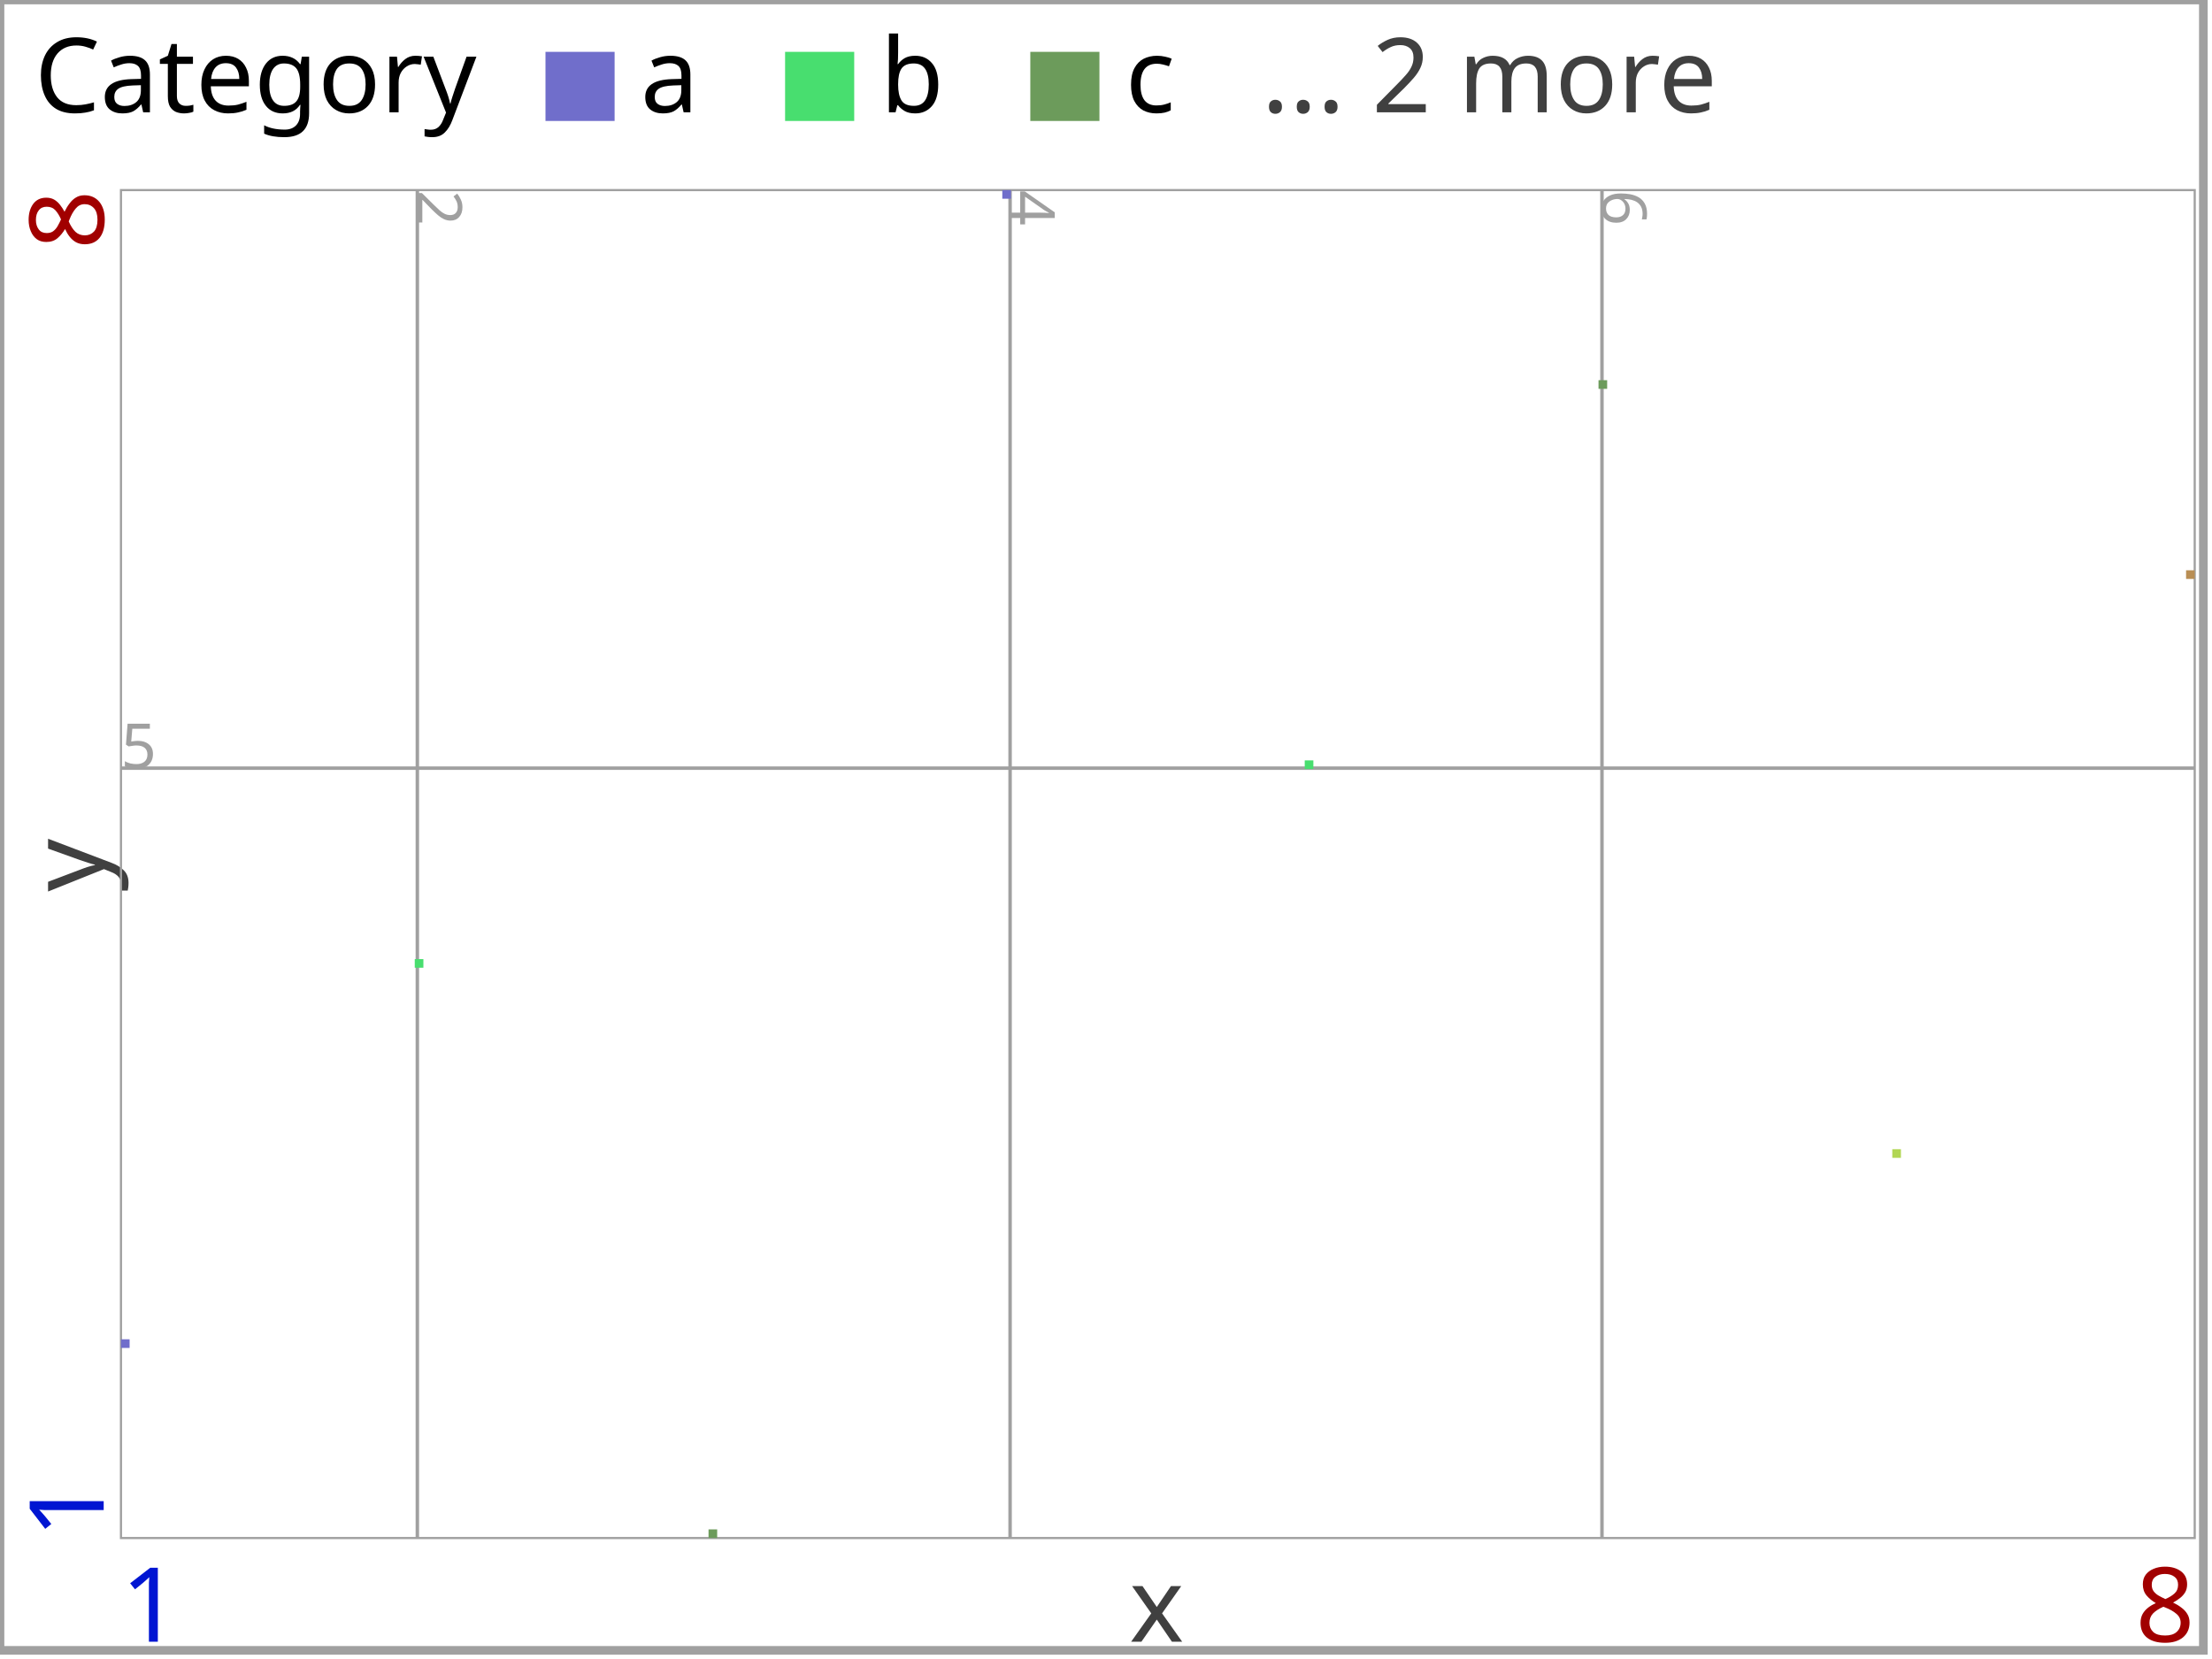
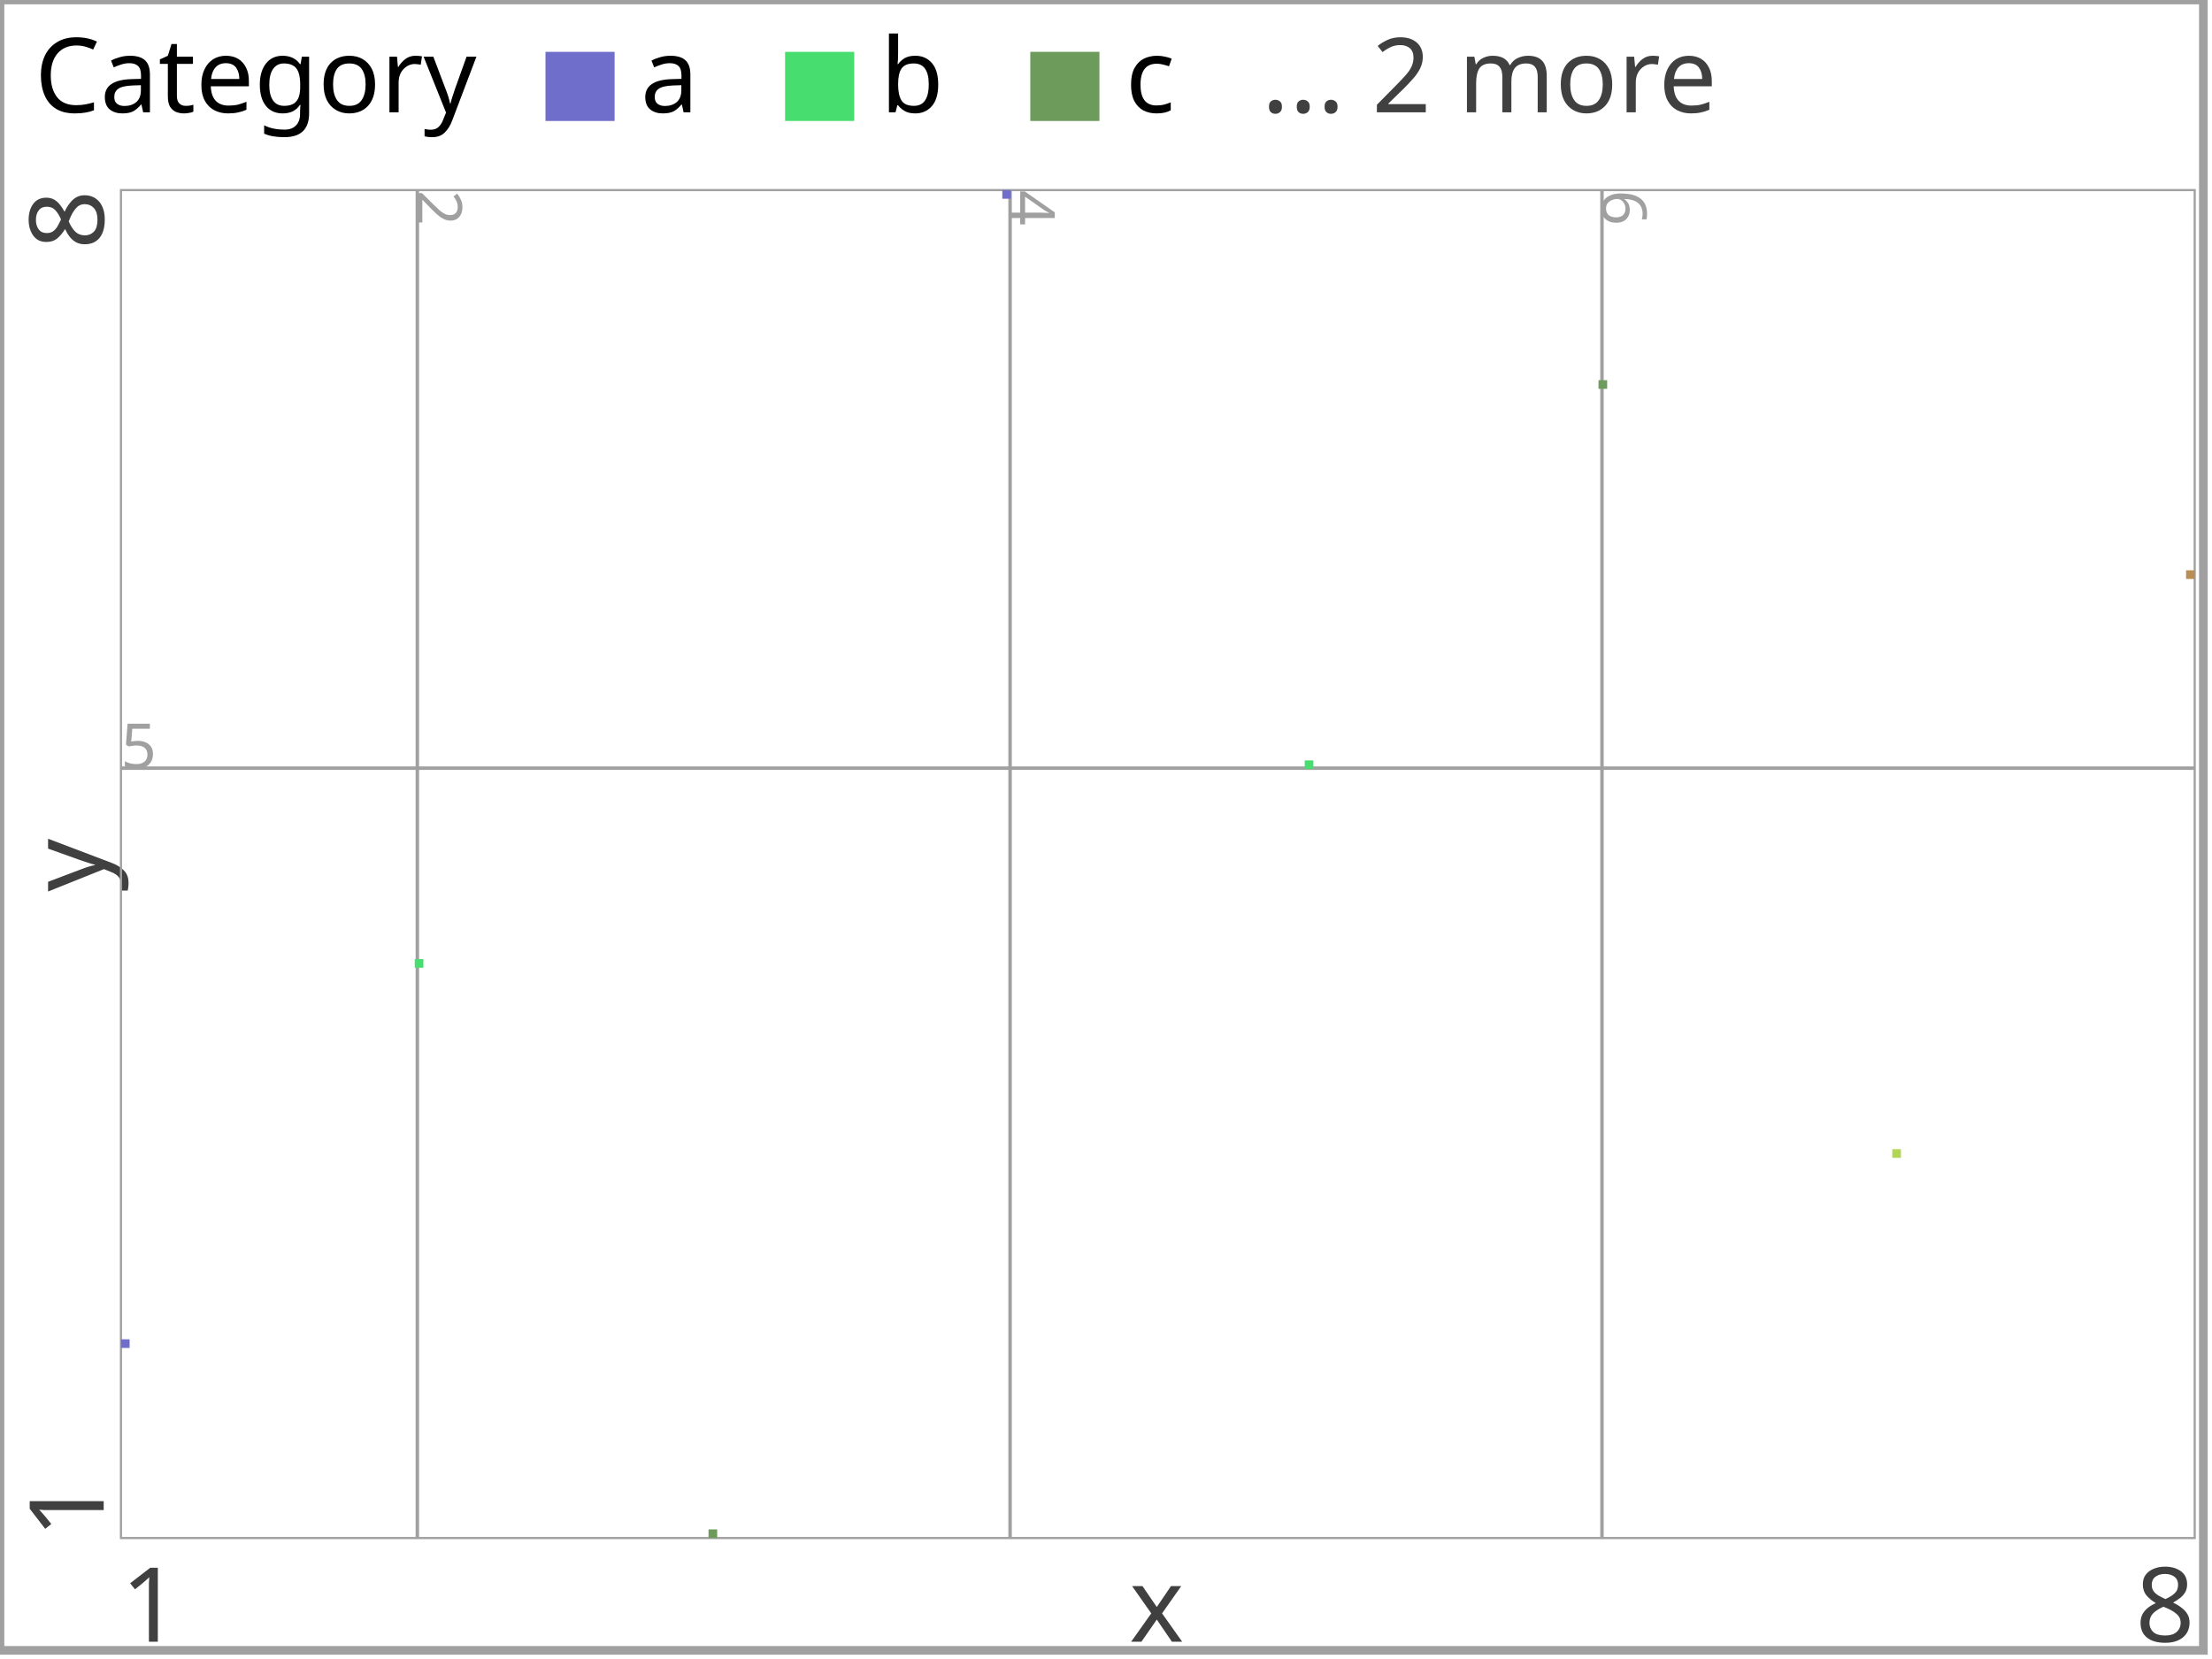
<svg xmlns="http://www.w3.org/2000/svg" id="xyp_TESTID" x="0" y="0" width="256" height="192" font-family="'Noto Sans', sans-serif">
  <defs>
    <clipPath id="plotClip-TESTID">
      <rect x="13" y="21" width="242" height="158" />
    </clipPath>
  </defs>
  <style> .rect-group-TESTID rect { width: 1px; height: 1px; } </style>
  <rect x="0" y="0" width="256" height="192" fill="#ffffff" stroke="#ffffff" />
-   <text x="14" text-anchor="start" y="190" font-family="'Noto Sans', sans-serif" fill="#0015D2" font-size="12px">1</text>
+   <text x="14" text-anchor="start" y="190" font-family="'Noto Sans', sans-serif" fill="#404040" font-size="12px">1</text>
  <text x="133.864" text-anchor="middle" y="190" font-family="'Noto Sans', sans-serif" fill="#404040" font-size="12px">x</text>
-   <text x="254" text-anchor="end" y="190" font-family="'Noto Sans', sans-serif" fill="#A10000" font-size="12px">8</text>
-   <text x="12" text-anchor="start" y="178" font-family="'Noto Sans', sans-serif" fill="#0015D2" font-size="12px" transform="rotate(270,12,178)">1</text>
+   <text x="254" text-anchor="end" y="190" font-family="'Noto Sans', sans-serif" fill="#404040" font-size="12px">8</text>
+   <text x="12" text-anchor="start" y="178" font-family="'Noto Sans', sans-serif" fill="#404040" font-size="12px" transform="rotate(270,12,178)">1</text>
  <text x="12" text-anchor="middle" y="100.136" font-family="'Noto Sans', sans-serif" fill="#404040" font-size="12px" transform="rotate(270,12,100.136)">y</text>
-   <text x="12" text-anchor="end" y="22" font-family="'Noto Sans', sans-serif" fill="#A10000" font-size="12px" transform="rotate(270,12,22)">8</text>
+   <text x="12" text-anchor="end" y="22" font-family="'Noto Sans', sans-serif" fill="#404040" font-size="12px" transform="rotate(270,12,22)">8</text>
  <line x1="48.3" y1="22" x2="48.3" y2="178" stroke="#a0a0a0" stroke-width="0.4" />
  <text x="48.3" text-anchor="start" y="22" font-family="'Noto Sans', sans-serif" fill="#a0a0a0" font-size="7.2px" transform="rotate(90,48.3,22)">2</text>
  <line x1="116.9" y1="22" x2="116.9" y2="178" stroke="#a0a0a0" stroke-width="0.4" />
  <text x="116.9" text-anchor="start" y="22" font-family="'Noto Sans', sans-serif" fill="#a0a0a0" font-size="7.2px" transform="rotate(90,116.9,22)">4</text>
  <line x1="185.4" y1="22" x2="185.4" y2="178" stroke="#a0a0a0" stroke-width="0.4" />
  <text x="185.4" text-anchor="start" y="22" font-family="'Noto Sans', sans-serif" fill="#a0a0a0" font-size="7.2px" transform="rotate(90,185.4,22)">6</text>
  <line x1="14" y1="88.9" x2="254" y2="88.9" stroke="#a0a0a0" stroke-width="0.4" />
  <text x="14" text-anchor="start" y="88.9" font-family="'Noto Sans', sans-serif" fill="#a0a0a0" font-size="7.2px">5</text>
  <rect x="14" y="22" width="240" height="156" stroke="#a0a0a0" fill="none" stroke-width="0.25" />
  <g class="rect-group-TESTID" stroke="none" fill="#3939ff">
    <rect x="116" y="22" fill="#706ecb" />
    <rect x="14" y="155" fill="#706ecb" />
    <rect x="151" y="88" fill="#48de6f" />
    <rect x="185" y="44" fill="#6c9b5b" />
    <rect x="219" y="133" fill="#b1d653" />
    <rect x="253" y="66" fill="#b98e54" />
    <rect x="48" y="111" fill="#48de6f" />
    <rect x="82" y="177" fill="#6c9b5b" />
  </g>
  <text x="4.0" text-anchor="start" y="13.0" font-family="'Noto Sans', sans-serif" fill="#000000" font-size="12.0px">Category</text>
  <rect x="63.13" y="6.00" width="8.00" height="8.00" fill="#706ecb" />
  <text x="74.132" text-anchor="start" y="13.0" font-family="'Noto Sans', sans-serif" fill="#000000" font-size="12.0px">a</text>
  <rect x="90.86" y="6.00" width="8.00" height="8.00" fill="#48de6f" />
  <text x="101.864" text-anchor="start" y="13.0" font-family="'Noto Sans', sans-serif" fill="#000000" font-size="12.0px">b</text>
  <rect x="119.24" y="6.00" width="8.00" height="8.00" fill="#6c9b5b" />
  <text x="130.244" text-anchor="start" y="13.0" font-family="'Noto Sans', sans-serif" fill="#000000" font-size="12.0px">c</text>
  <text x="146.004" text-anchor="start" y="13.0" font-family="'Noto Sans', sans-serif" fill="#404040" font-size="12.0px">... 2 more</text>
  <rect x="0" y="0" width="255" height="191" fill="none" stroke="#a0a0a0" stroke-width="1" />
</svg>
